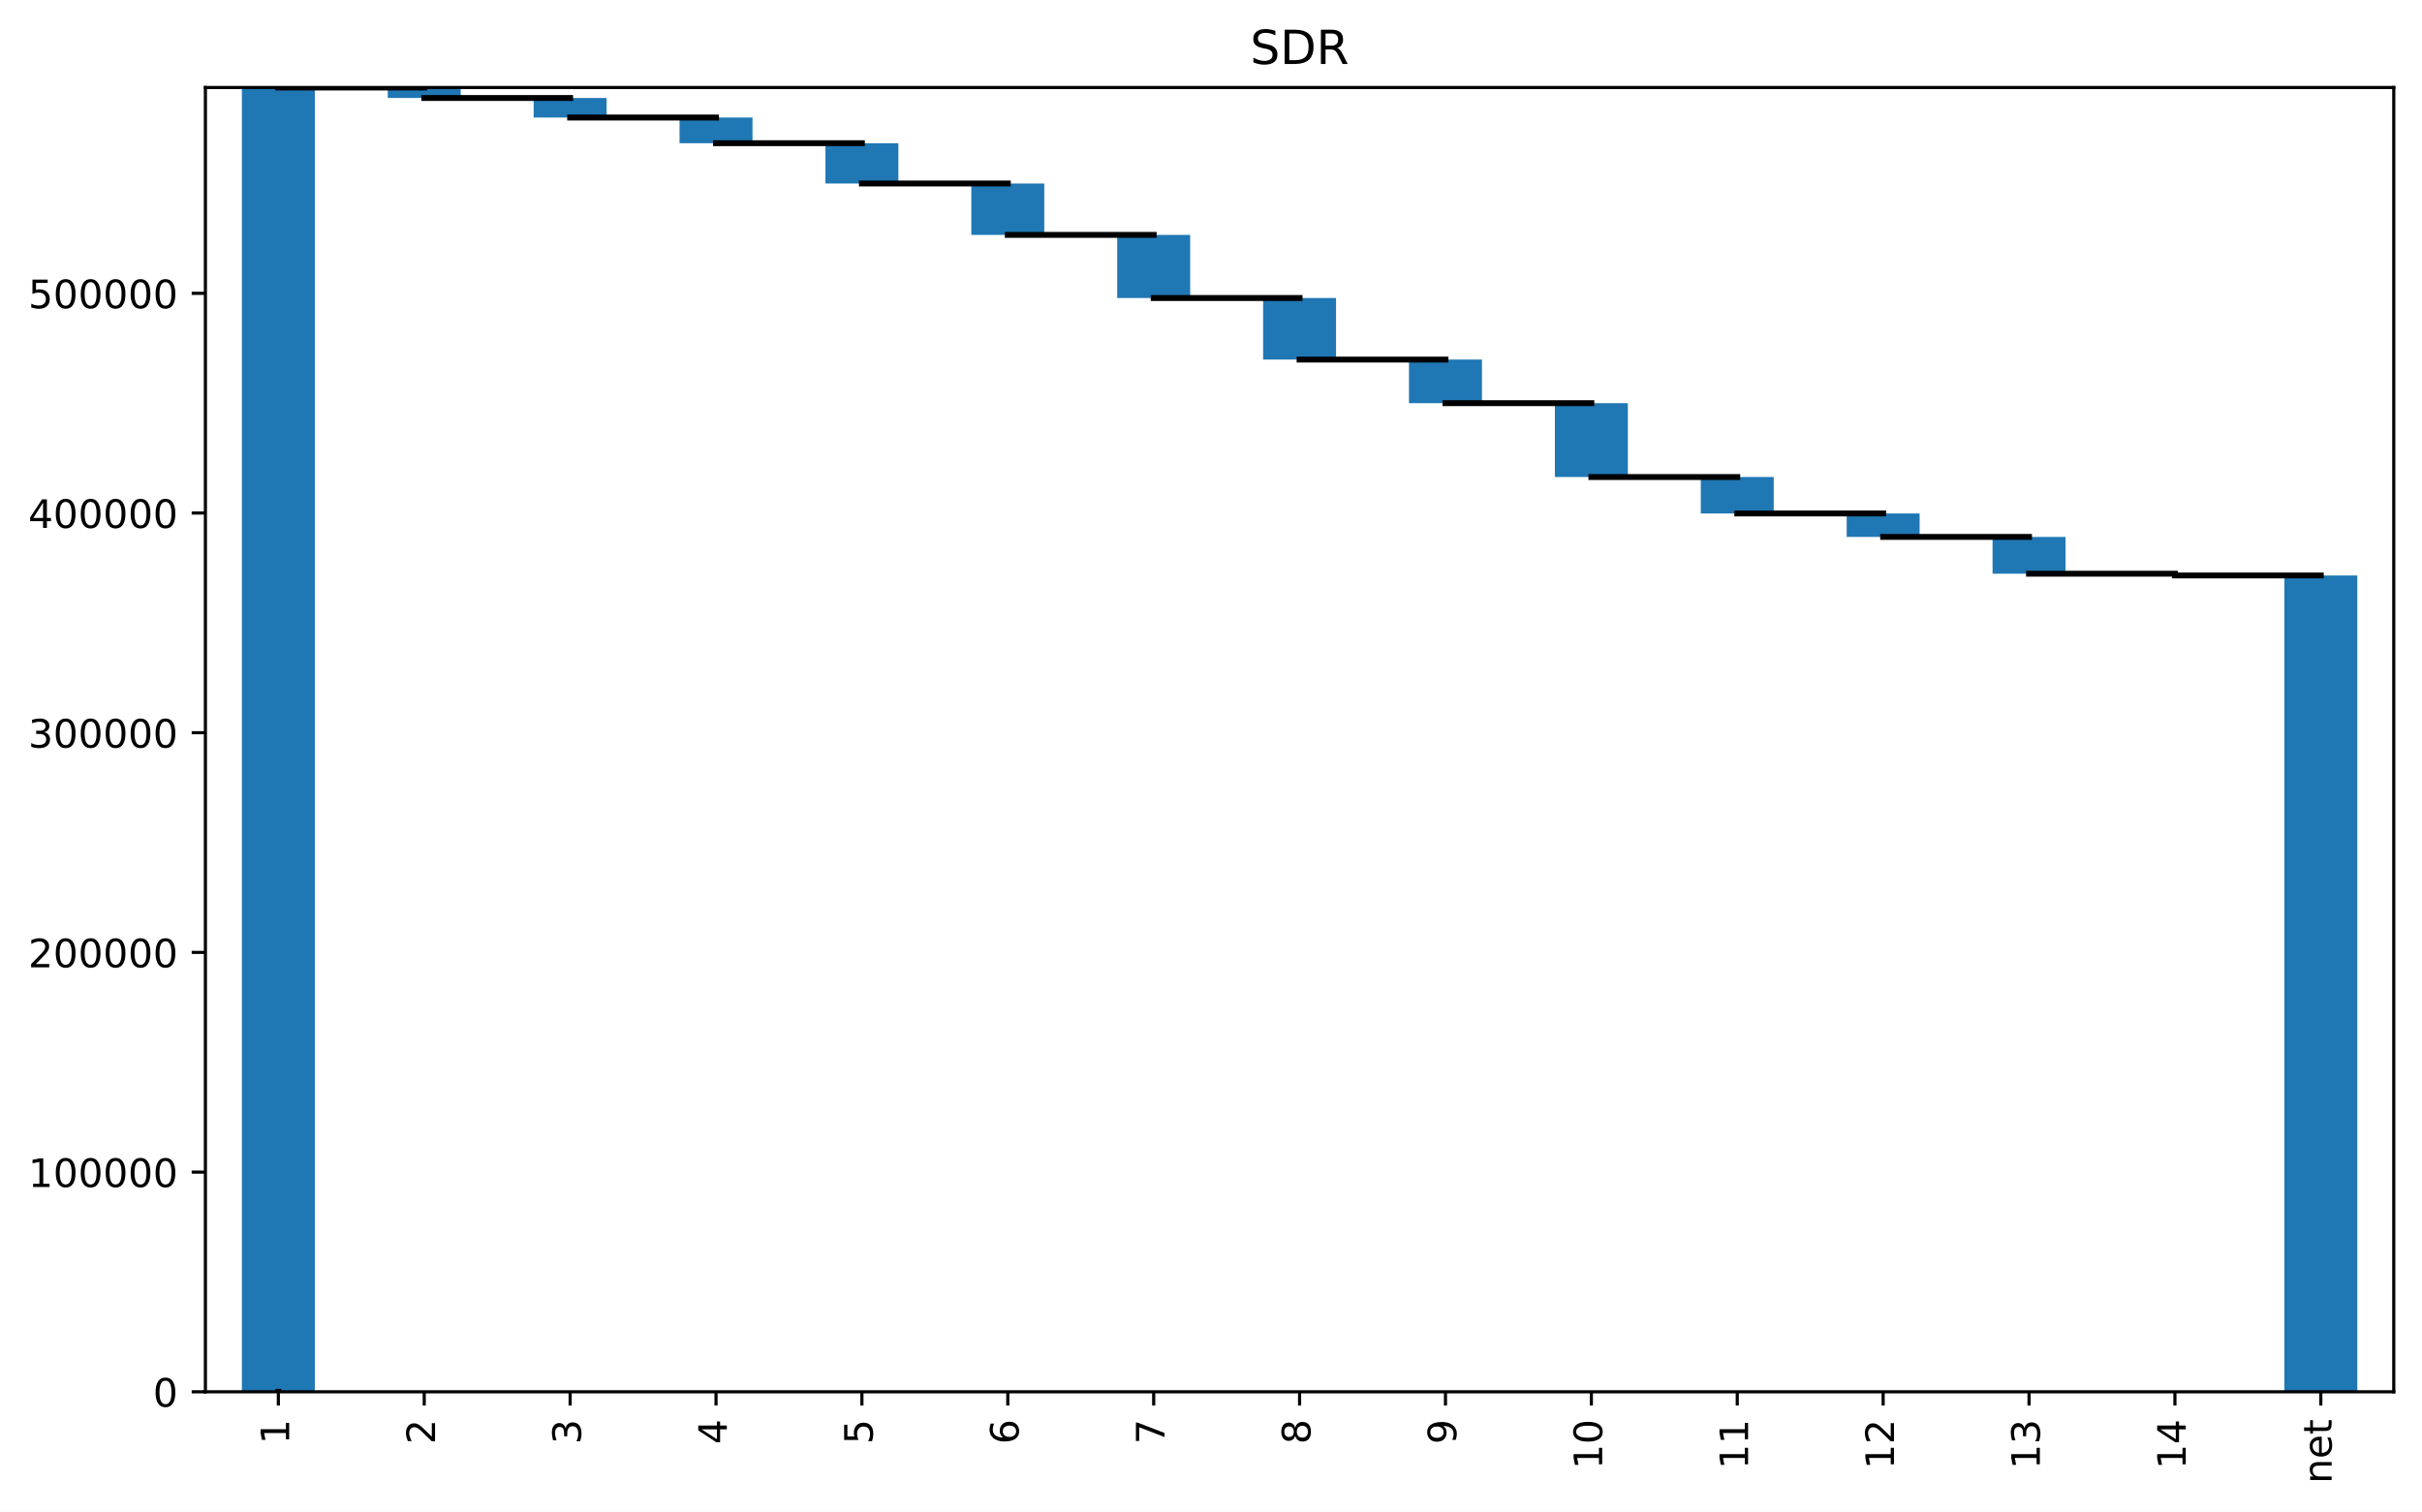
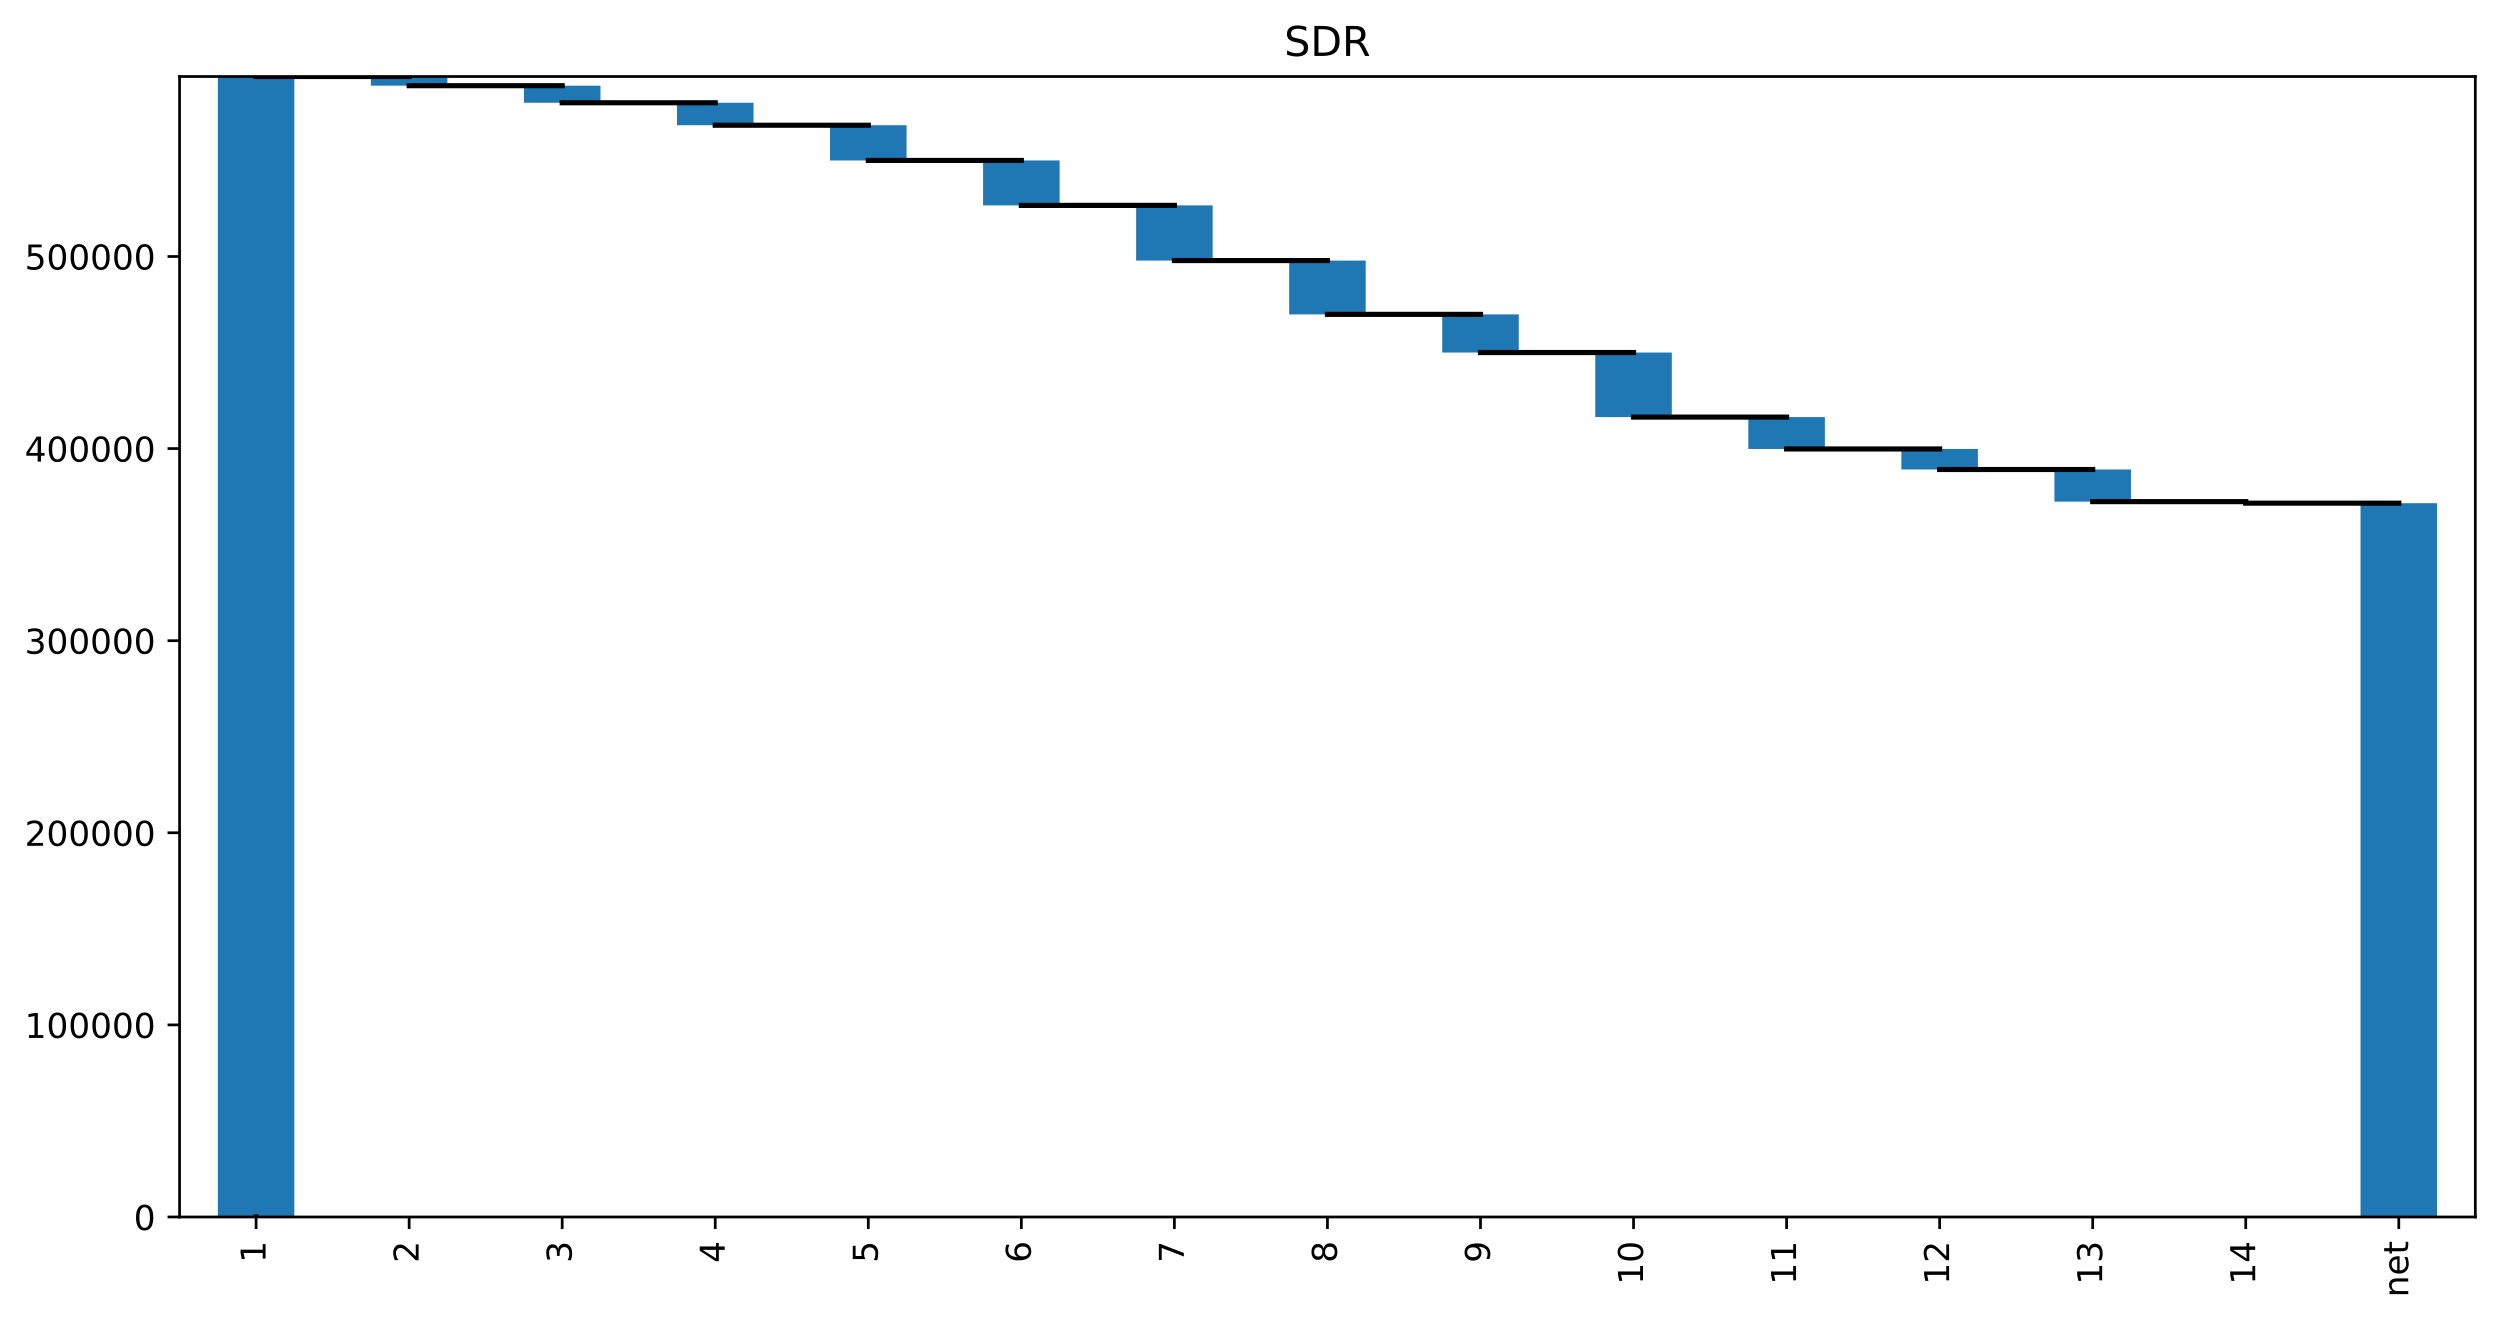
- <svg xmlns="http://www.w3.org/2000/svg" xmlns:xlink="http://www.w3.org/1999/xlink" width="617.575pt" height="385.569pt" viewBox="0 0 617.575 385.569" version="1.1">
+ <svg xmlns="http://www.w3.org/2000/svg" xmlns:xlink="http://www.w3.org/1999/xlink" width="729.175pt" height="385.569pt" viewBox="0 0 729.175 385.569" version="1.1">
  <defs>
    <style type="text/css">*{stroke-linejoin: round; stroke-linecap: butt}</style>
  </defs>
  <g id="figure_1">
    <g id="patch_1">
-       <path d="M 0 385.569  L 617.575 385.569  L 617.575 0  L 0 0  z " style="fill: #ffffff" />
+       <path d="M 0 385.569  L 729.175 385.569  L 729.175 0  L 0 0  z " style="fill: #ffffff" />
    </g>
    <g id="axes_1">
      <g id="patch_2">
-         <path d="M 52.375 354.958  L 610.375 354.958  L 610.375 22.318  L 52.375 22.318  z " style="fill: #ffffff" />
+         <path d="M 52.375 354.958  L 721.975 354.958  L 721.975 22.318  L 52.375 22.318  z " style="fill: #ffffff" />
      </g>
      <g id="patch_3">
-         <path d="M 61.675 354.958  L 80.275 354.958  L 80.275 22.318  L 61.675 22.318  z " clip-path="url(#p6606e141e0)" style="fill: #1f77b4" />
+         <path d="M 63.535 354.958  L 85.855 354.958  L 85.855 22.318  L 63.535 22.318  z " clip-path="url(#p0e28111c0d)" style="fill: #1f77b4" />
      </g>
      <g id="patch_4">
-         <path d="M 98.875 22.318  L 117.475 22.318  L 117.475 24.991  L 98.875 24.991  z " clip-path="url(#p6606e141e0)" style="fill: #1f77b4" />
+         <path d="M 108.175 22.318  L 130.495 22.318  L 130.495 24.991  L 108.175 24.991  z " clip-path="url(#p0e28111c0d)" style="fill: #1f77b4" />
      </g>
      <g id="patch_5">
-         <path d="M 136.075 24.991  L 154.675 24.991  L 154.675 29.973  L 136.075 29.973  z " clip-path="url(#p6606e141e0)" style="fill: #1f77b4" />
+         <path d="M 152.815 24.991  L 175.135 24.991  L 175.135 29.973  L 152.815 29.973  z " clip-path="url(#p0e28111c0d)" style="fill: #1f77b4" />
      </g>
      <g id="patch_6">
-         <path d="M 173.275 29.973  L 191.875 29.973  L 191.875 36.527  L 173.275 36.527  z " clip-path="url(#p6606e141e0)" style="fill: #1f77b4" />
+         <path d="M 197.455 29.973  L 219.775 29.973  L 219.775 36.527  L 197.455 36.527  z " clip-path="url(#p0e28111c0d)" style="fill: #1f77b4" />
      </g>
      <g id="patch_7">
-         <path d="M 210.475 36.527  L 229.075 36.527  L 229.075 46.802  L 210.475 46.802  z " clip-path="url(#p6606e141e0)" style="fill: #1f77b4" />
+         <path d="M 242.095 36.527  L 264.415 36.527  L 264.415 46.802  L 242.095 46.802  z " clip-path="url(#p0e28111c0d)" style="fill: #1f77b4" />
      </g>
      <g id="patch_8">
-         <path d="M 247.675 46.802  L 266.275 46.802  L 266.275 59.909  L 247.675 59.909  z " clip-path="url(#p6606e141e0)" style="fill: #1f77b4" />
+         <path d="M 286.735 46.802  L 309.055 46.802  L 309.055 59.909  L 286.735 59.909  z " clip-path="url(#p0e28111c0d)" style="fill: #1f77b4" />
      </g>
      <g id="patch_9">
-         <path d="M 284.875 59.909  L 303.475 59.909  L 303.475 76.003  L 284.875 76.003  z " clip-path="url(#p6606e141e0)" style="fill: #1f77b4" />
+         <path d="M 331.375 59.909  L 353.695 59.909  L 353.695 76.003  L 331.375 76.003  z " clip-path="url(#p0e28111c0d)" style="fill: #1f77b4" />
      </g>
      <g id="patch_10">
-         <path d="M 322.075 76.003  L 340.675 76.003  L 340.675 91.698  L 322.075 91.698  z " clip-path="url(#p6606e141e0)" style="fill: #1f77b4" />
+         <path d="M 376.015 76.003  L 398.335 76.003  L 398.335 91.698  L 376.015 91.698  z " clip-path="url(#p0e28111c0d)" style="fill: #1f77b4" />
      </g>
      <g id="patch_11">
-         <path d="M 359.275 91.698  L 377.875 91.698  L 377.875 102.824  L 359.275 102.824  z " clip-path="url(#p6606e141e0)" style="fill: #1f77b4" />
+         <path d="M 420.655 91.698  L 442.975 91.698  L 442.975 102.824  L 420.655 102.824  z " clip-path="url(#p0e28111c0d)" style="fill: #1f77b4" />
      </g>
      <g id="patch_12">
-         <path d="M 396.475 102.824  L 415.075 102.824  L 415.075 121.655  L 396.475 121.655  z " clip-path="url(#p6606e141e0)" style="fill: #1f77b4" />
+         <path d="M 465.295 102.824  L 487.615 102.824  L 487.615 121.655  L 465.295 121.655  z " clip-path="url(#p0e28111c0d)" style="fill: #1f77b4" />
      </g>
      <g id="patch_13">
-         <path d="M 433.675 121.655  L 452.275 121.655  L 452.275 130.955  L 433.675 130.955  z " clip-path="url(#p6606e141e0)" style="fill: #1f77b4" />
+         <path d="M 509.935 121.655  L 532.255 121.655  L 532.255 130.955  L 509.935 130.955  z " clip-path="url(#p0e28111c0d)" style="fill: #1f77b4" />
      </g>
      <g id="patch_14">
-         <path d="M 470.875 130.955  L 489.475 130.955  L 489.475 136.936  L 470.875 136.936  z " clip-path="url(#p6606e141e0)" style="fill: #1f77b4" />
+         <path d="M 554.575 130.955  L 576.895 130.955  L 576.895 136.936  L 554.575 136.936  z " clip-path="url(#p0e28111c0d)" style="fill: #1f77b4" />
      </g>
      <g id="patch_15">
-         <path d="M 508.075 136.936  L 526.675 136.936  L 526.675 146.314  L 508.075 146.314  z " clip-path="url(#p6606e141e0)" style="fill: #1f77b4" />
+         <path d="M 599.215 136.936  L 621.535 136.936  L 621.535 146.314  L 599.215 146.314  z " clip-path="url(#p0e28111c0d)" style="fill: #1f77b4" />
      </g>
      <g id="patch_16">
-         <path d="M 545.275 146.314  L 563.875 146.314  L 563.875 146.762  L 545.275 146.762  z " clip-path="url(#p6606e141e0)" style="fill: #1f77b4" />
+         <path d="M 643.855 146.314  L 666.175 146.314  L 666.175 146.762  L 643.855 146.762  z " clip-path="url(#p0e28111c0d)" style="fill: #1f77b4" />
      </g>
      <g id="patch_17">
-         <path d="M 582.475 354.958  L 601.075 354.958  L 601.075 146.762  L 582.475 146.762  z " clip-path="url(#p6606e141e0)" style="fill: #1f77b4" />
+         <path d="M 688.495 354.958  L 710.815 354.958  L 710.815 146.762  L 688.495 146.762  z " clip-path="url(#p0e28111c0d)" style="fill: #1f77b4" />
      </g>
      <g id="matplotlib.axis_1">
        <g id="xtick_1">
          <g id="line2d_1">
            <defs>
-               <path id="m3d64174d01" d="M 0 0  L 0 3.5  " style="stroke: #000000; stroke-width: 0.8" />
+               <path id="mea61e2055c" d="M 0 0  L 0 3.5  " style="stroke: #000000; stroke-width: 0.8" />
            </defs>
            <g>
-               <use xlink:href="#m3d64174d01" x="70.975" y="354.958" style="stroke: #000000; stroke-width: 0.8" />
+               <use xlink:href="#mea61e2055c" x="74.695" y="354.958" style="stroke: #000000; stroke-width: 0.8" />
            </g>
          </g>
          <g id="text_1">
-             <g transform="translate(73.73438 368.3206)rotate(-90)scale(0.1 -0.1)">
+             <g transform="translate(77.45437 368.3206)rotate(-90)scale(0.1 -0.1)">
              <defs>
                <path id="DejaVuSans-31" d="M 794 531  L 1825 531  L 1825 4091  L 703 3866  L 703 4441  L 1819 4666  L 2450 4666  L 2450 531  L 3481 531  L 3481 0  L 794 0  L 794 531  z " transform="scale(0.015625)" />
              </defs>
              <use xlink:href="#DejaVuSans-31" />
            </g>
          </g>
        </g>
        <g id="xtick_2">
          <g id="line2d_2">
            <g>
-               <use xlink:href="#m3d64174d01" x="108.175" y="354.958" style="stroke: #000000; stroke-width: 0.8" />
+               <use xlink:href="#mea61e2055c" x="119.335" y="354.958" style="stroke: #000000; stroke-width: 0.8" />
            </g>
          </g>
          <g id="text_2">
-             <g transform="translate(110.9344 368.3206)rotate(-90)scale(0.1 -0.1)">
+             <g transform="translate(122.0944 368.3206)rotate(-90)scale(0.1 -0.1)">
              <defs>
                <path id="DejaVuSans-32" d="M 1228 531  L 3431 531  L 3431 0  L 469 0  L 469 531  Q 828 903 1448 1529  Q 2069 2156 2228 2338  Q 2531 2678 2651 2914  Q 2772 3150 2772 3378  Q 2772 3750 2511 3984  Q 2250 4219 1831 4219  Q 1534 4219 1204 4116  Q 875 4013 500 3803  L 500 4441  Q 881 4594 1212 4672  Q 1544 4750 1819 4750  Q 2544 4750 2975 4387  Q 3406 4025 3406 3419  Q 3406 3131 3298 2873  Q 3191 2616 2906 2266  Q 2828 2175 2409 1742  Q 1991 1309 1228 531  z " transform="scale(0.015625)" />
              </defs>
              <use xlink:href="#DejaVuSans-32" />
            </g>
          </g>
        </g>
        <g id="xtick_3">
          <g id="line2d_3">
            <g>
-               <use xlink:href="#m3d64174d01" x="145.375" y="354.958" style="stroke: #000000; stroke-width: 0.8" />
+               <use xlink:href="#mea61e2055c" x="163.975" y="354.958" style="stroke: #000000; stroke-width: 0.8" />
            </g>
          </g>
          <g id="text_3">
-             <g transform="translate(148.1344 368.3206)rotate(-90)scale(0.1 -0.1)">
+             <g transform="translate(166.7344 368.3206)rotate(-90)scale(0.1 -0.1)">
              <defs>
                <path id="DejaVuSans-33" d="M 2597 2516  Q 3050 2419 3304 2112  Q 3559 1806 3559 1356  Q 3559 666 3084 287  Q 2609 -91 1734 -91  Q 1441 -91 1130 -33  Q 819 25 488 141  L 488 750  Q 750 597 1062 519  Q 1375 441 1716 441  Q 2309 441 2620 675  Q 2931 909 2931 1356  Q 2931 1769 2642 2001  Q 2353 2234 1838 2234  L 1294 2234  L 1294 2753  L 1863 2753  Q 2328 2753 2575 2939  Q 2822 3125 2822 3475  Q 2822 3834 2567 4026  Q 2313 4219 1838 4219  Q 1578 4219 1281 4162  Q 984 4106 628 3988  L 628 4550  Q 988 4650 1302 4700  Q 1616 4750 1894 4750  Q 2613 4750 3031 4423  Q 3450 4097 3450 3541  Q 3450 3153 3228 2886  Q 3006 2619 2597 2516  z " transform="scale(0.015625)" />
              </defs>
              <use xlink:href="#DejaVuSans-33" />
            </g>
          </g>
        </g>
        <g id="xtick_4">
          <g id="line2d_4">
            <g>
-               <use xlink:href="#m3d64174d01" x="182.575" y="354.958" style="stroke: #000000; stroke-width: 0.8" />
+               <use xlink:href="#mea61e2055c" x="208.615" y="354.958" style="stroke: #000000; stroke-width: 0.8" />
            </g>
          </g>
          <g id="text_4">
-             <g transform="translate(185.3344 368.3206)rotate(-90)scale(0.1 -0.1)">
+             <g transform="translate(211.3744 368.3206)rotate(-90)scale(0.1 -0.1)">
              <defs>
                <path id="DejaVuSans-34" d="M 2419 4116  L 825 1625  L 2419 1625  L 2419 4116  z M 2253 4666  L 3047 4666  L 3047 1625  L 3713 1625  L 3713 1100  L 3047 1100  L 3047 0  L 2419 0  L 2419 1100  L 313 1100  L 313 1709  L 2253 4666  z " transform="scale(0.015625)" />
              </defs>
              <use xlink:href="#DejaVuSans-34" />
            </g>
          </g>
        </g>
        <g id="xtick_5">
          <g id="line2d_5">
            <g>
-               <use xlink:href="#m3d64174d01" x="219.775" y="354.958" style="stroke: #000000; stroke-width: 0.8" />
+               <use xlink:href="#mea61e2055c" x="253.255" y="354.958" style="stroke: #000000; stroke-width: 0.8" />
            </g>
          </g>
          <g id="text_5">
-             <g transform="translate(222.5344 368.3206)rotate(-90)scale(0.1 -0.1)">
+             <g transform="translate(256.0144 368.3206)rotate(-90)scale(0.1 -0.1)">
              <defs>
                <path id="DejaVuSans-35" d="M 691 4666  L 3169 4666  L 3169 4134  L 1269 4134  L 1269 2991  Q 1406 3038 1543 3061  Q 1681 3084 1819 3084  Q 2600 3084 3056 2656  Q 3513 2228 3513 1497  Q 3513 744 3044 326  Q 2575 -91 1722 -91  Q 1428 -91 1123 -41  Q 819 9 494 109  L 494 744  Q 775 591 1075 516  Q 1375 441 1709 441  Q 2250 441 2565 725  Q 2881 1009 2881 1497  Q 2881 1984 2565 2268  Q 2250 2553 1709 2553  Q 1456 2553 1204 2497  Q 953 2441 691 2322  L 691 4666  z " transform="scale(0.015625)" />
              </defs>
              <use xlink:href="#DejaVuSans-35" />
            </g>
          </g>
        </g>
        <g id="xtick_6">
          <g id="line2d_6">
            <g>
-               <use xlink:href="#m3d64174d01" x="256.975" y="354.958" style="stroke: #000000; stroke-width: 0.8" />
+               <use xlink:href="#mea61e2055c" x="297.895" y="354.958" style="stroke: #000000; stroke-width: 0.8" />
            </g>
          </g>
          <g id="text_6">
-             <g transform="translate(259.7344 368.3206)rotate(-90)scale(0.1 -0.1)">
+             <g transform="translate(300.6544 368.3206)rotate(-90)scale(0.1 -0.1)">
              <defs>
                <path id="DejaVuSans-36" d="M 2113 2584  Q 1688 2584 1439 2293  Q 1191 2003 1191 1497  Q 1191 994 1439 701  Q 1688 409 2113 409  Q 2538 409 2786 701  Q 3034 994 3034 1497  Q 3034 2003 2786 2293  Q 2538 2584 2113 2584  z M 3366 4563  L 3366 3988  Q 3128 4100 2886 4159  Q 2644 4219 2406 4219  Q 1781 4219 1451 3797  Q 1122 3375 1075 2522  Q 1259 2794 1537 2939  Q 1816 3084 2150 3084  Q 2853 3084 3261 2657  Q 3669 2231 3669 1497  Q 3669 778 3244 343  Q 2819 -91 2113 -91  Q 1303 -91 875 529  Q 447 1150 447 2328  Q 447 3434 972 4092  Q 1497 4750 2381 4750  Q 2619 4750 2861 4703  Q 3103 4656 3366 4563  z " transform="scale(0.015625)" />
              </defs>
              <use xlink:href="#DejaVuSans-36" />
            </g>
          </g>
        </g>
        <g id="xtick_7">
          <g id="line2d_7">
            <g>
-               <use xlink:href="#m3d64174d01" x="294.175" y="354.958" style="stroke: #000000; stroke-width: 0.8" />
+               <use xlink:href="#mea61e2055c" x="342.535" y="354.958" style="stroke: #000000; stroke-width: 0.8" />
            </g>
          </g>
          <g id="text_7">
-             <g transform="translate(296.9344 368.3206)rotate(-90)scale(0.1 -0.1)">
+             <g transform="translate(345.2944 368.3206)rotate(-90)scale(0.1 -0.1)">
              <defs>
                <path id="DejaVuSans-37" d="M 525 4666  L 3525 4666  L 3525 4397  L 1831 0  L 1172 0  L 2766 4134  L 525 4134  L 525 4666  z " transform="scale(0.015625)" />
              </defs>
              <use xlink:href="#DejaVuSans-37" />
            </g>
          </g>
        </g>
        <g id="xtick_8">
          <g id="line2d_8">
            <g>
-               <use xlink:href="#m3d64174d01" x="331.375" y="354.958" style="stroke: #000000; stroke-width: 0.8" />
+               <use xlink:href="#mea61e2055c" x="387.175" y="354.958" style="stroke: #000000; stroke-width: 0.8" />
            </g>
          </g>
          <g id="text_8">
-             <g transform="translate(334.1344 368.3206)rotate(-90)scale(0.1 -0.1)">
+             <g transform="translate(389.9344 368.3206)rotate(-90)scale(0.1 -0.1)">
              <defs>
                <path id="DejaVuSans-38" d="M 2034 2216  Q 1584 2216 1326 1975  Q 1069 1734 1069 1313  Q 1069 891 1326 650  Q 1584 409 2034 409  Q 2484 409 2743 651  Q 3003 894 3003 1313  Q 3003 1734 2745 1975  Q 2488 2216 2034 2216  z M 1403 2484  Q 997 2584 770 2862  Q 544 3141 544 3541  Q 544 4100 942 4425  Q 1341 4750 2034 4750  Q 2731 4750 3128 4425  Q 3525 4100 3525 3541  Q 3525 3141 3298 2862  Q 3072 2584 2669 2484  Q 3125 2378 3379 2068  Q 3634 1759 3634 1313  Q 3634 634 3220 271  Q 2806 -91 2034 -91  Q 1263 -91 848 271  Q 434 634 434 1313  Q 434 1759 690 2068  Q 947 2378 1403 2484  z M 1172 3481  Q 1172 3119 1398 2916  Q 1625 2713 2034 2713  Q 2441 2713 2670 2916  Q 2900 3119 2900 3481  Q 2900 3844 2670 4047  Q 2441 4250 2034 4250  Q 1625 4250 1398 4047  Q 1172 3844 1172 3481  z " transform="scale(0.015625)" />
              </defs>
              <use xlink:href="#DejaVuSans-38" />
            </g>
          </g>
        </g>
        <g id="xtick_9">
          <g id="line2d_9">
            <g>
-               <use xlink:href="#m3d64174d01" x="368.575" y="354.958" style="stroke: #000000; stroke-width: 0.8" />
+               <use xlink:href="#mea61e2055c" x="431.815" y="354.958" style="stroke: #000000; stroke-width: 0.8" />
            </g>
          </g>
          <g id="text_9">
-             <g transform="translate(371.3344 368.3206)rotate(-90)scale(0.1 -0.1)">
+             <g transform="translate(434.5744 368.3206)rotate(-90)scale(0.1 -0.1)">
              <defs>
                <path id="DejaVuSans-39" d="M 703 97  L 703 672  Q 941 559 1184 500  Q 1428 441 1663 441  Q 2288 441 2617 861  Q 2947 1281 2994 2138  Q 2813 1869 2534 1725  Q 2256 1581 1919 1581  Q 1219 1581 811 2004  Q 403 2428 403 3163  Q 403 3881 828 4315  Q 1253 4750 1959 4750  Q 2769 4750 3195 4129  Q 3622 3509 3622 2328  Q 3622 1225 3098 567  Q 2575 -91 1691 -91  Q 1453 -91 1209 -44  Q 966 3 703 97  z M 1959 2075  Q 2384 2075 2632 2365  Q 2881 2656 2881 3163  Q 2881 3666 2632 3958  Q 2384 4250 1959 4250  Q 1534 4250 1286 3958  Q 1038 3666 1038 3163  Q 1038 2656 1286 2365  Q 1534 2075 1959 2075  z " transform="scale(0.015625)" />
              </defs>
              <use xlink:href="#DejaVuSans-39" />
            </g>
          </g>
        </g>
        <g id="xtick_10">
          <g id="line2d_10">
            <g>
-               <use xlink:href="#m3d64174d01" x="405.775" y="354.958" style="stroke: #000000; stroke-width: 0.8" />
+               <use xlink:href="#mea61e2055c" x="476.455" y="354.958" style="stroke: #000000; stroke-width: 0.8" />
            </g>
          </g>
          <g id="text_10">
-             <g transform="translate(408.5344 374.6831)rotate(-90)scale(0.1 -0.1)">
+             <g transform="translate(479.2144 374.6831)rotate(-90)scale(0.1 -0.1)">
              <defs>
                <path id="DejaVuSans-30" d="M 2034 4250  Q 1547 4250 1301 3770  Q 1056 3291 1056 2328  Q 1056 1369 1301 889  Q 1547 409 2034 409  Q 2525 409 2770 889  Q 3016 1369 3016 2328  Q 3016 3291 2770 3770  Q 2525 4250 2034 4250  z M 2034 4750  Q 2819 4750 3233 4129  Q 3647 3509 3647 2328  Q 3647 1150 3233 529  Q 2819 -91 2034 -91  Q 1250 -91 836 529  Q 422 1150 422 2328  Q 422 3509 836 4129  Q 1250 4750 2034 4750  z " transform="scale(0.015625)" />
              </defs>
              <use xlink:href="#DejaVuSans-31" />
              <use xlink:href="#DejaVuSans-30" x="63.623" />
            </g>
          </g>
        </g>
        <g id="xtick_11">
          <g id="line2d_11">
            <g>
-               <use xlink:href="#m3d64174d01" x="442.975" y="354.958" style="stroke: #000000; stroke-width: 0.8" />
+               <use xlink:href="#mea61e2055c" x="521.095" y="354.958" style="stroke: #000000; stroke-width: 0.8" />
            </g>
          </g>
          <g id="text_11">
-             <g transform="translate(445.7344 374.6831)rotate(-90)scale(0.1 -0.1)">
+             <g transform="translate(523.8544 374.6831)rotate(-90)scale(0.1 -0.1)">
              <use xlink:href="#DejaVuSans-31" />
              <use xlink:href="#DejaVuSans-31" x="63.623" />
            </g>
          </g>
        </g>
        <g id="xtick_12">
          <g id="line2d_12">
            <g>
-               <use xlink:href="#m3d64174d01" x="480.175" y="354.958" style="stroke: #000000; stroke-width: 0.8" />
+               <use xlink:href="#mea61e2055c" x="565.735" y="354.958" style="stroke: #000000; stroke-width: 0.8" />
            </g>
          </g>
          <g id="text_12">
-             <g transform="translate(482.9344 374.6831)rotate(-90)scale(0.1 -0.1)">
+             <g transform="translate(568.4944 374.6831)rotate(-90)scale(0.1 -0.1)">
              <use xlink:href="#DejaVuSans-31" />
              <use xlink:href="#DejaVuSans-32" x="63.623" />
            </g>
          </g>
        </g>
        <g id="xtick_13">
          <g id="line2d_13">
            <g>
-               <use xlink:href="#m3d64174d01" x="517.375" y="354.958" style="stroke: #000000; stroke-width: 0.8" />
+               <use xlink:href="#mea61e2055c" x="610.375" y="354.958" style="stroke: #000000; stroke-width: 0.8" />
            </g>
          </g>
          <g id="text_13">
-             <g transform="translate(520.1344 374.6831)rotate(-90)scale(0.1 -0.1)">
+             <g transform="translate(613.1344 374.6831)rotate(-90)scale(0.1 -0.1)">
              <use xlink:href="#DejaVuSans-31" />
              <use xlink:href="#DejaVuSans-33" x="63.623" />
            </g>
          </g>
        </g>
        <g id="xtick_14">
          <g id="line2d_14">
            <g>
-               <use xlink:href="#m3d64174d01" x="554.575" y="354.958" style="stroke: #000000; stroke-width: 0.8" />
+               <use xlink:href="#mea61e2055c" x="655.015" y="354.958" style="stroke: #000000; stroke-width: 0.8" />
            </g>
          </g>
          <g id="text_14">
-             <g transform="translate(557.3344 374.6831)rotate(-90)scale(0.1 -0.1)">
+             <g transform="translate(657.7744 374.6831)rotate(-90)scale(0.1 -0.1)">
              <use xlink:href="#DejaVuSans-31" />
              <use xlink:href="#DejaVuSans-34" x="63.623" />
            </g>
          </g>
        </g>
        <g id="xtick_15">
          <g id="line2d_15">
            <g>
-               <use xlink:href="#m3d64174d01" x="591.775" y="354.958" style="stroke: #000000; stroke-width: 0.8" />
+               <use xlink:href="#mea61e2055c" x="699.655" y="354.958" style="stroke: #000000; stroke-width: 0.8" />
            </g>
          </g>
          <g id="text_15">
-             <g transform="translate(594.5344 378.3691)rotate(-90)scale(0.1 -0.1)">
+             <g transform="translate(702.4144 378.3691)rotate(-90)scale(0.1 -0.1)">
              <defs>
                <path id="DejaVuSans-6e" d="M 3513 2113  L 3513 0  L 2938 0  L 2938 2094  Q 2938 2591 2744 2837  Q 2550 3084 2163 3084  Q 1697 3084 1428 2787  Q 1159 2491 1159 1978  L 1159 0  L 581 0  L 581 3500  L 1159 3500  L 1159 2956  Q 1366 3272 1645 3428  Q 1925 3584 2291 3584  Q 2894 3584 3203 3211  Q 3513 2838 3513 2113  z " transform="scale(0.015625)" />
                <path id="DejaVuSans-65" d="M 3597 1894  L 3597 1613  L 953 1613  Q 991 1019 1311 708  Q 1631 397 2203 397  Q 2534 397 2845 478  Q 3156 559 3463 722  L 3463 178  Q 3153 47 2828 -22  Q 2503 -91 2169 -91  Q 1331 -91 842 396  Q 353 884 353 1716  Q 353 2575 817 3079  Q 1281 3584 2069 3584  Q 2775 3584 3186 3129  Q 3597 2675 3597 1894  z M 3022 2063  Q 3016 2534 2758 2815  Q 2500 3097 2075 3097  Q 1594 3097 1305 2825  Q 1016 2553 972 2059  L 3022 2063  z " transform="scale(0.015625)" />
                <path id="DejaVuSans-74" d="M 1172 4494  L 1172 3500  L 2356 3500  L 2356 3053  L 1172 3053  L 1172 1153  Q 1172 725 1289 603  Q 1406 481 1766 481  L 2356 481  L 2356 0  L 1766 0  Q 1100 0 847 248  Q 594 497 594 1153  L 594 3053  L 172 3053  L 172 3500  L 594 3500  L 594 4494  L 1172 4494  z " transform="scale(0.015625)" />
              </defs>
              <use xlink:href="#DejaVuSans-6e" />
              <use xlink:href="#DejaVuSans-65" x="63.379" />
              <use xlink:href="#DejaVuSans-74" x="124.902" />
            </g>
          </g>
        </g>
      </g>
      <g id="matplotlib.axis_2">
        <g id="ytick_1">
          <g id="line2d_16">
            <defs>
-               <path id="mcbf3165906" d="M 0 0  L -3.5 0  " style="stroke: #000000; stroke-width: 0.8" />
+               <path id="m87b6ed2627" d="M 0 0  L -3.5 0  " style="stroke: #000000; stroke-width: 0.8" />
            </defs>
            <g>
-               <use xlink:href="#mcbf3165906" x="52.375" y="354.958" style="stroke: #000000; stroke-width: 0.8" />
+               <use xlink:href="#m87b6ed2627" x="52.375" y="354.958" style="stroke: #000000; stroke-width: 0.8" />
            </g>
          </g>
          <g id="text_16">
            <g transform="translate(39.0125 358.7573)scale(0.1 -0.1)">
              <use xlink:href="#DejaVuSans-30" />
            </g>
          </g>
        </g>
        <g id="ytick_2">
          <g id="line2d_17">
            <g>
-               <use xlink:href="#mcbf3165906" x="52.375" y="298.928" style="stroke: #000000; stroke-width: 0.8" />
+               <use xlink:href="#m87b6ed2627" x="52.375" y="298.928" style="stroke: #000000; stroke-width: 0.8" />
            </g>
          </g>
          <g id="text_17">
            <g transform="translate(7.2 302.7273)scale(0.1 -0.1)">
              <use xlink:href="#DejaVuSans-31" />
              <use xlink:href="#DejaVuSans-30" x="63.623" />
              <use xlink:href="#DejaVuSans-30" x="127.246" />
              <use xlink:href="#DejaVuSans-30" x="190.869" />
              <use xlink:href="#DejaVuSans-30" x="254.492" />
              <use xlink:href="#DejaVuSans-30" x="318.115" />
            </g>
          </g>
        </g>
        <g id="ytick_3">
          <g id="line2d_18">
            <g>
-               <use xlink:href="#mcbf3165906" x="52.375" y="242.898" style="stroke: #000000; stroke-width: 0.8" />
+               <use xlink:href="#m87b6ed2627" x="52.375" y="242.898" style="stroke: #000000; stroke-width: 0.8" />
            </g>
          </g>
          <g id="text_18">
            <g transform="translate(7.2 246.6974)scale(0.1 -0.1)">
              <use xlink:href="#DejaVuSans-32" />
              <use xlink:href="#DejaVuSans-30" x="63.623" />
              <use xlink:href="#DejaVuSans-30" x="127.246" />
              <use xlink:href="#DejaVuSans-30" x="190.869" />
              <use xlink:href="#DejaVuSans-30" x="254.492" />
              <use xlink:href="#DejaVuSans-30" x="318.115" />
            </g>
          </g>
        </g>
        <g id="ytick_4">
          <g id="line2d_19">
            <g>
-               <use xlink:href="#mcbf3165906" x="52.375" y="186.868" style="stroke: #000000; stroke-width: 0.8" />
+               <use xlink:href="#m87b6ed2627" x="52.375" y="186.868" style="stroke: #000000; stroke-width: 0.8" />
            </g>
          </g>
          <g id="text_19">
            <g transform="translate(7.2 190.6674)scale(0.1 -0.1)">
              <use xlink:href="#DejaVuSans-33" />
              <use xlink:href="#DejaVuSans-30" x="63.623" />
              <use xlink:href="#DejaVuSans-30" x="127.246" />
              <use xlink:href="#DejaVuSans-30" x="190.869" />
              <use xlink:href="#DejaVuSans-30" x="254.492" />
              <use xlink:href="#DejaVuSans-30" x="318.115" />
            </g>
          </g>
        </g>
        <g id="ytick_5">
          <g id="line2d_20">
            <g>
-               <use xlink:href="#mcbf3165906" x="52.375" y="130.838" style="stroke: #000000; stroke-width: 0.8" />
+               <use xlink:href="#m87b6ed2627" x="52.375" y="130.838" style="stroke: #000000; stroke-width: 0.8" />
            </g>
          </g>
          <g id="text_20">
            <g transform="translate(7.2 134.6374)scale(0.1 -0.1)">
              <use xlink:href="#DejaVuSans-34" />
              <use xlink:href="#DejaVuSans-30" x="63.623" />
              <use xlink:href="#DejaVuSans-30" x="127.246" />
              <use xlink:href="#DejaVuSans-30" x="190.869" />
              <use xlink:href="#DejaVuSans-30" x="254.492" />
              <use xlink:href="#DejaVuSans-30" x="318.115" />
            </g>
          </g>
        </g>
        <g id="ytick_6">
          <g id="line2d_21">
            <g>
-               <use xlink:href="#mcbf3165906" x="52.375" y="74.808" style="stroke: #000000; stroke-width: 0.8" />
+               <use xlink:href="#m87b6ed2627" x="52.375" y="74.808" style="stroke: #000000; stroke-width: 0.8" />
            </g>
          </g>
          <g id="text_21">
            <g transform="translate(7.2 78.60736)scale(0.1 -0.1)">
              <use xlink:href="#DejaVuSans-35" />
              <use xlink:href="#DejaVuSans-30" x="63.623" />
              <use xlink:href="#DejaVuSans-30" x="127.246" />
              <use xlink:href="#DejaVuSans-30" x="190.869" />
              <use xlink:href="#DejaVuSans-30" x="254.492" />
              <use xlink:href="#DejaVuSans-30" x="318.115" />
            </g>
          </g>
        </g>
      </g>
      <g id="line2d_22">
-         <path d="M 70.975 354.958  M 70.975 22.318  L 108.175 22.318  M 108.175 24.991  L 145.375 24.991  M 145.375 29.973  L 182.575 29.973  M 182.575 36.527  L 219.775 36.527  M 219.775 46.802  L 256.975 46.802  M 256.975 59.909  L 294.175 59.909  M 294.175 76.003  L 331.375 76.003  M 331.375 91.698  L 368.575 91.698  M 368.575 102.824  L 405.775 102.824  M 405.775 121.655  L 442.975 121.655  M 442.975 130.955  L 480.175 130.955  M 480.175 136.936  L 517.375 136.936  M 517.375 146.314  L 554.575 146.314  M 554.575 146.762  L 591.775 146.762  " clip-path="url(#p6606e141e0)" style="fill: none; stroke: #000000; stroke-width: 1.5; stroke-linecap: square" />
+         <path d="M 74.695 354.958  M 74.695 22.318  L 119.335 22.318  M 119.335 24.991  L 163.975 24.991  M 163.975 29.973  L 208.615 29.973  M 208.615 36.527  L 253.255 36.527  M 253.255 46.802  L 297.895 46.802  M 297.895 59.909  L 342.535 59.909  M 342.535 76.003  L 387.175 76.003  M 387.175 91.698  L 431.815 91.698  M 431.815 102.824  L 476.455 102.824  M 476.455 121.655  L 521.095 121.655  M 521.095 130.955  L 565.735 130.955  M 565.735 136.936  L 610.375 136.936  M 610.375 146.314  L 655.015 146.314  M 655.015 146.762  L 699.655 146.762  " clip-path="url(#p0e28111c0d)" style="fill: none; stroke: #000000; stroke-width: 1.5; stroke-linecap: square" />
      </g>
      <g id="patch_18">
        <path d="M 52.375 354.958  L 52.375 22.318  " style="fill: none; stroke: #000000; stroke-width: 0.8; stroke-linejoin: miter; stroke-linecap: square" />
      </g>
      <g id="patch_19">
-         <path d="M 610.375 354.958  L 610.375 22.318  " style="fill: none; stroke: #000000; stroke-width: 0.8; stroke-linejoin: miter; stroke-linecap: square" />
+         <path d="M 721.975 354.958  L 721.975 22.318  " style="fill: none; stroke: #000000; stroke-width: 0.8; stroke-linejoin: miter; stroke-linecap: square" />
      </g>
      <g id="patch_20">
-         <path d="M 52.375 354.958  L 610.375 354.958  " style="fill: none; stroke: #000000; stroke-width: 0.8; stroke-linejoin: miter; stroke-linecap: square" />
+         <path d="M 52.375 354.958  L 721.975 354.958  " style="fill: none; stroke: #000000; stroke-width: 0.8; stroke-linejoin: miter; stroke-linecap: square" />
      </g>
      <g id="patch_21">
-         <path d="M 52.375 22.318  L 610.375 22.318  " style="fill: none; stroke: #000000; stroke-width: 0.8; stroke-linejoin: miter; stroke-linecap: square" />
+         <path d="M 52.375 22.318  L 721.975 22.318  " style="fill: none; stroke: #000000; stroke-width: 0.8; stroke-linejoin: miter; stroke-linecap: square" />
      </g>
      <g id="text_22">
-         <g transform="translate(318.7769 16.31812)scale(0.12 -0.12)">
+         <g transform="translate(374.5769 16.31812)scale(0.12 -0.12)">
          <defs>
            <path id="DejaVuSans-53" d="M 3425 4513  L 3425 3897  Q 3066 4069 2747 4153  Q 2428 4238 2131 4238  Q 1616 4238 1336 4038  Q 1056 3838 1056 3469  Q 1056 3159 1242 3001  Q 1428 2844 1947 2747  L 2328 2669  Q 3034 2534 3370 2195  Q 3706 1856 3706 1288  Q 3706 609 3251 259  Q 2797 -91 1919 -91  Q 1588 -91 1214 -16  Q 841 59 441 206  L 441 856  Q 825 641 1194 531  Q 1563 422 1919 422  Q 2459 422 2753 634  Q 3047 847 3047 1241  Q 3047 1584 2836 1778  Q 2625 1972 2144 2069  L 1759 2144  Q 1053 2284 737 2584  Q 422 2884 422 3419  Q 422 4038 858 4394  Q 1294 4750 2059 4750  Q 2388 4750 2728 4690  Q 3069 4631 3425 4513  z " transform="scale(0.015625)" />
            <path id="DejaVuSans-44" d="M 1259 4147  L 1259 519  L 2022 519  Q 2988 519 3436 956  Q 3884 1394 3884 2338  Q 3884 3275 3436 3711  Q 2988 4147 2022 4147  L 1259 4147  z M 628 4666  L 1925 4666  Q 3281 4666 3915 4102  Q 4550 3538 4550 2338  Q 4550 1131 3912 565  Q 3275 0 1925 0  L 628 0  L 628 4666  z " transform="scale(0.015625)" />
            <path id="DejaVuSans-52" d="M 2841 2188  Q 3044 2119 3236 1894  Q 3428 1669 3622 1275  L 4263 0  L 3584 0  L 2988 1197  Q 2756 1666 2539 1819  Q 2322 1972 1947 1972  L 1259 1972  L 1259 0  L 628 0  L 628 4666  L 2053 4666  Q 2853 4666 3247 4331  Q 3641 3997 3641 3322  Q 3641 2881 3436 2590  Q 3231 2300 2841 2188  z M 1259 4147  L 1259 2491  L 2053 2491  Q 2509 2491 2742 2702  Q 2975 2913 2975 3322  Q 2975 3731 2742 3939  Q 2509 4147 2053 4147  L 1259 4147  z " transform="scale(0.015625)" />
          </defs>
          <use xlink:href="#DejaVuSans-53" />
          <use xlink:href="#DejaVuSans-44" x="63.477" />
          <use xlink:href="#DejaVuSans-52" x="140.479" />
        </g>
      </g>
    </g>
  </g>
  <defs>
-     <clipPath id="p6606e141e0">
-       <rect x="52.375" y="22.318" width="558" height="332.64" />
+     <clipPath id="p0e28111c0d">
+       <rect x="52.375" y="22.318" width="669.6" height="332.64" />
    </clipPath>
  </defs>
</svg>
